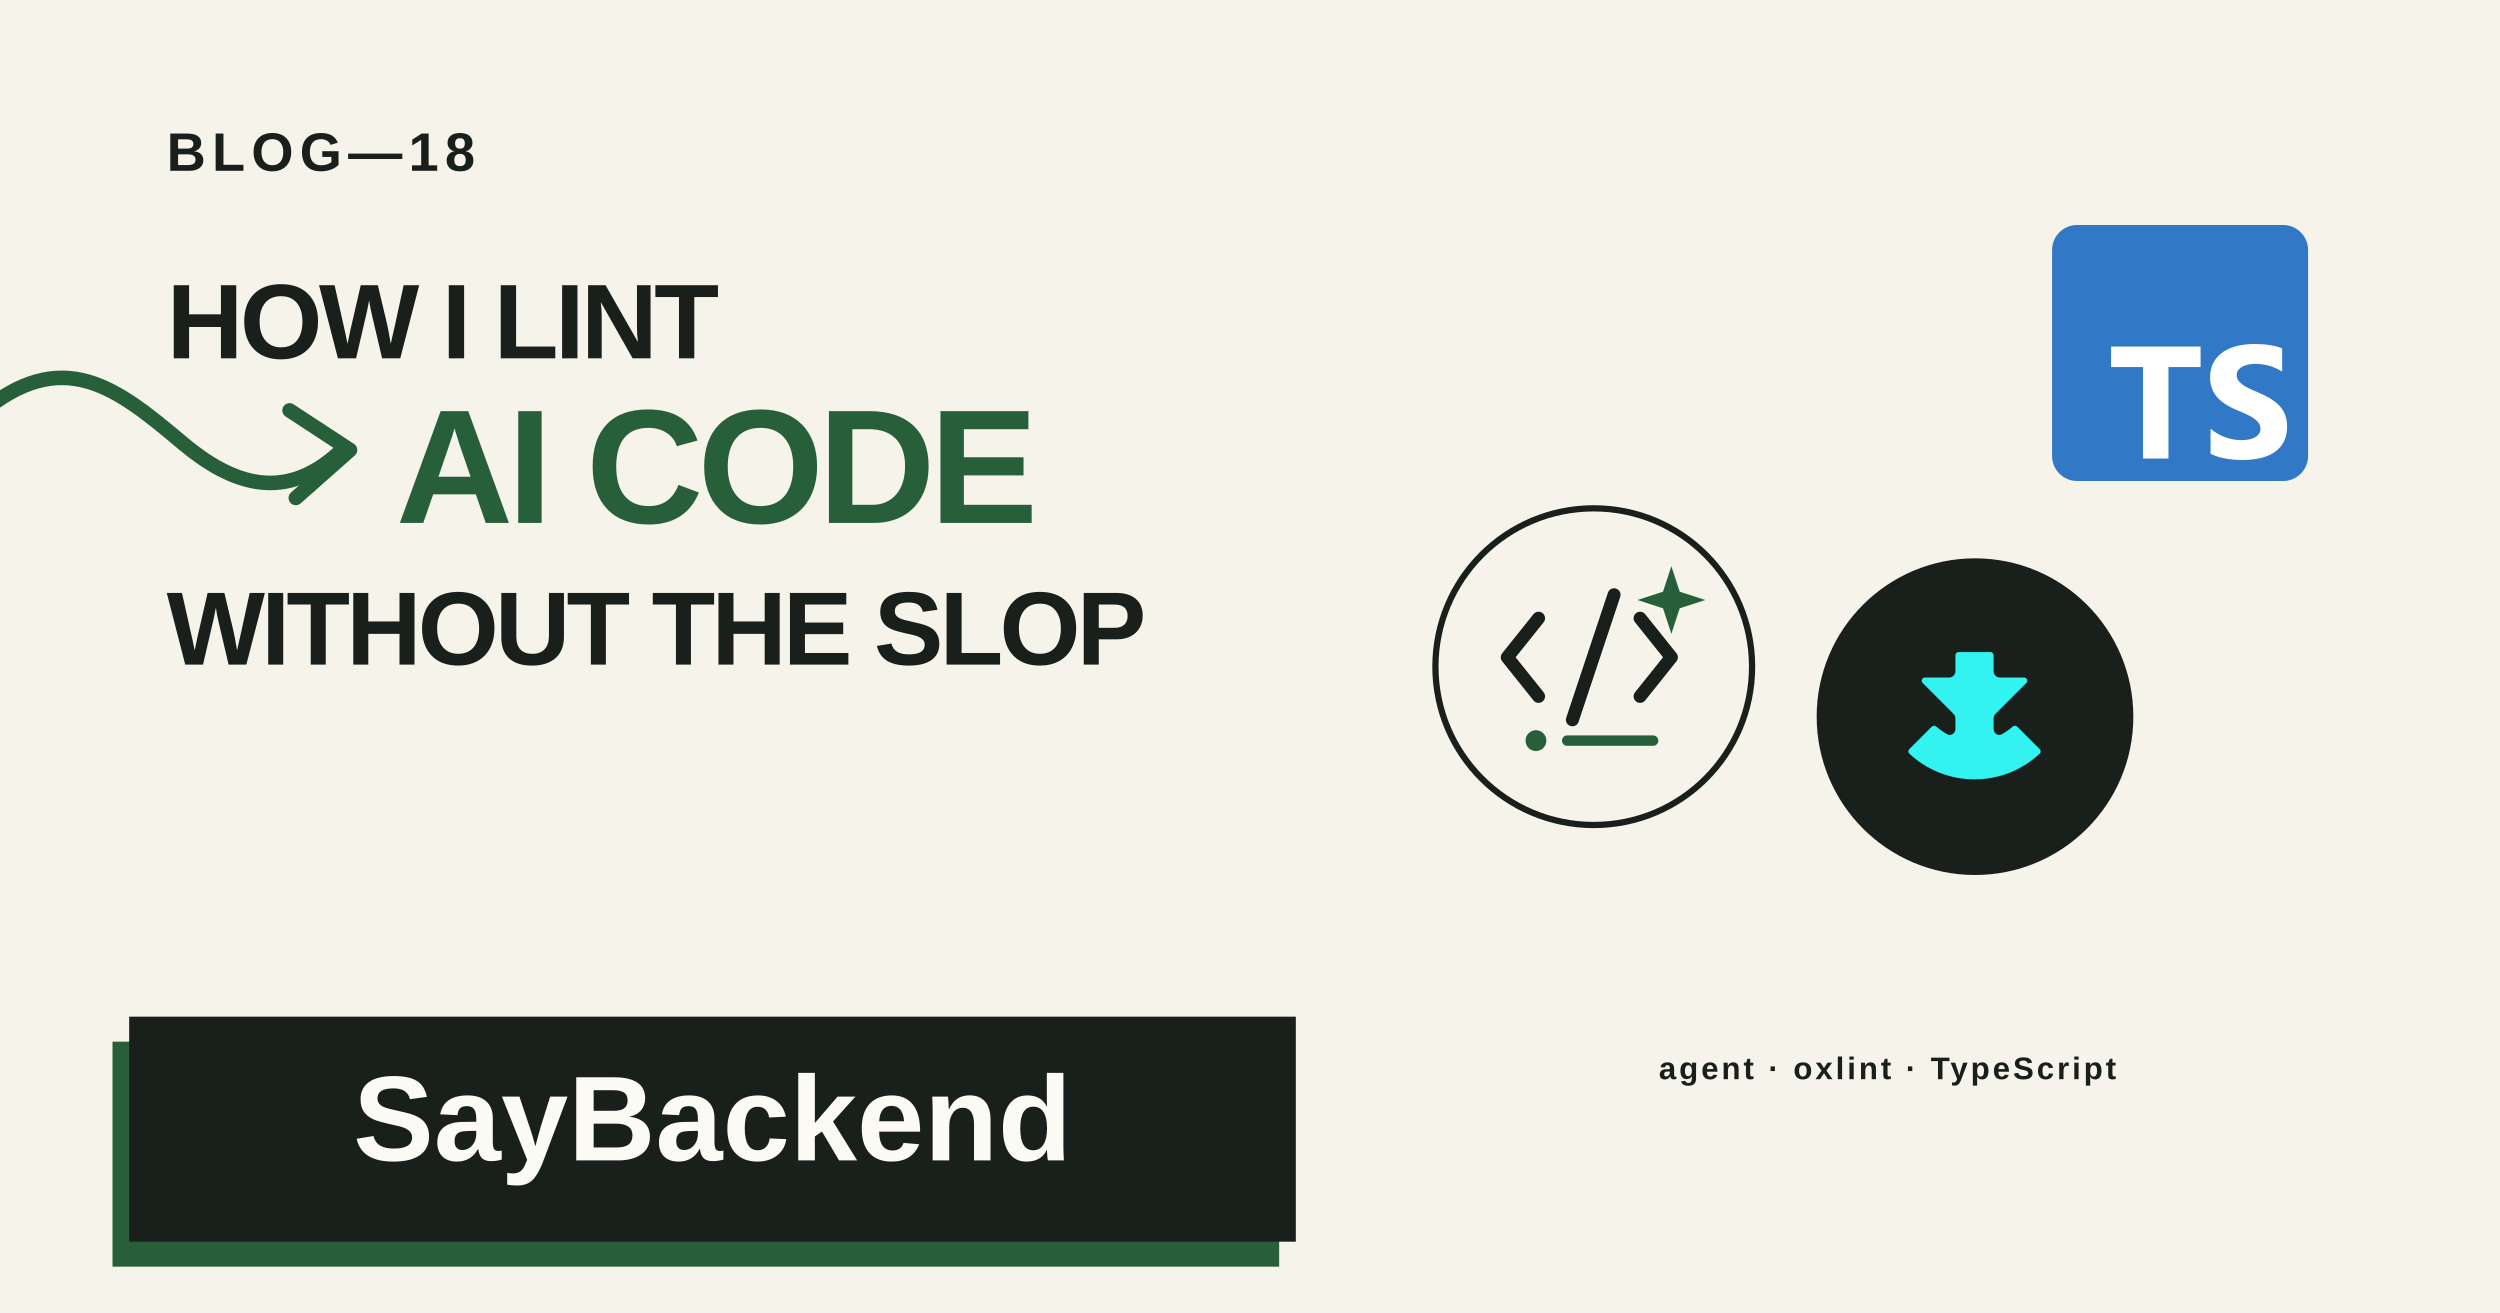
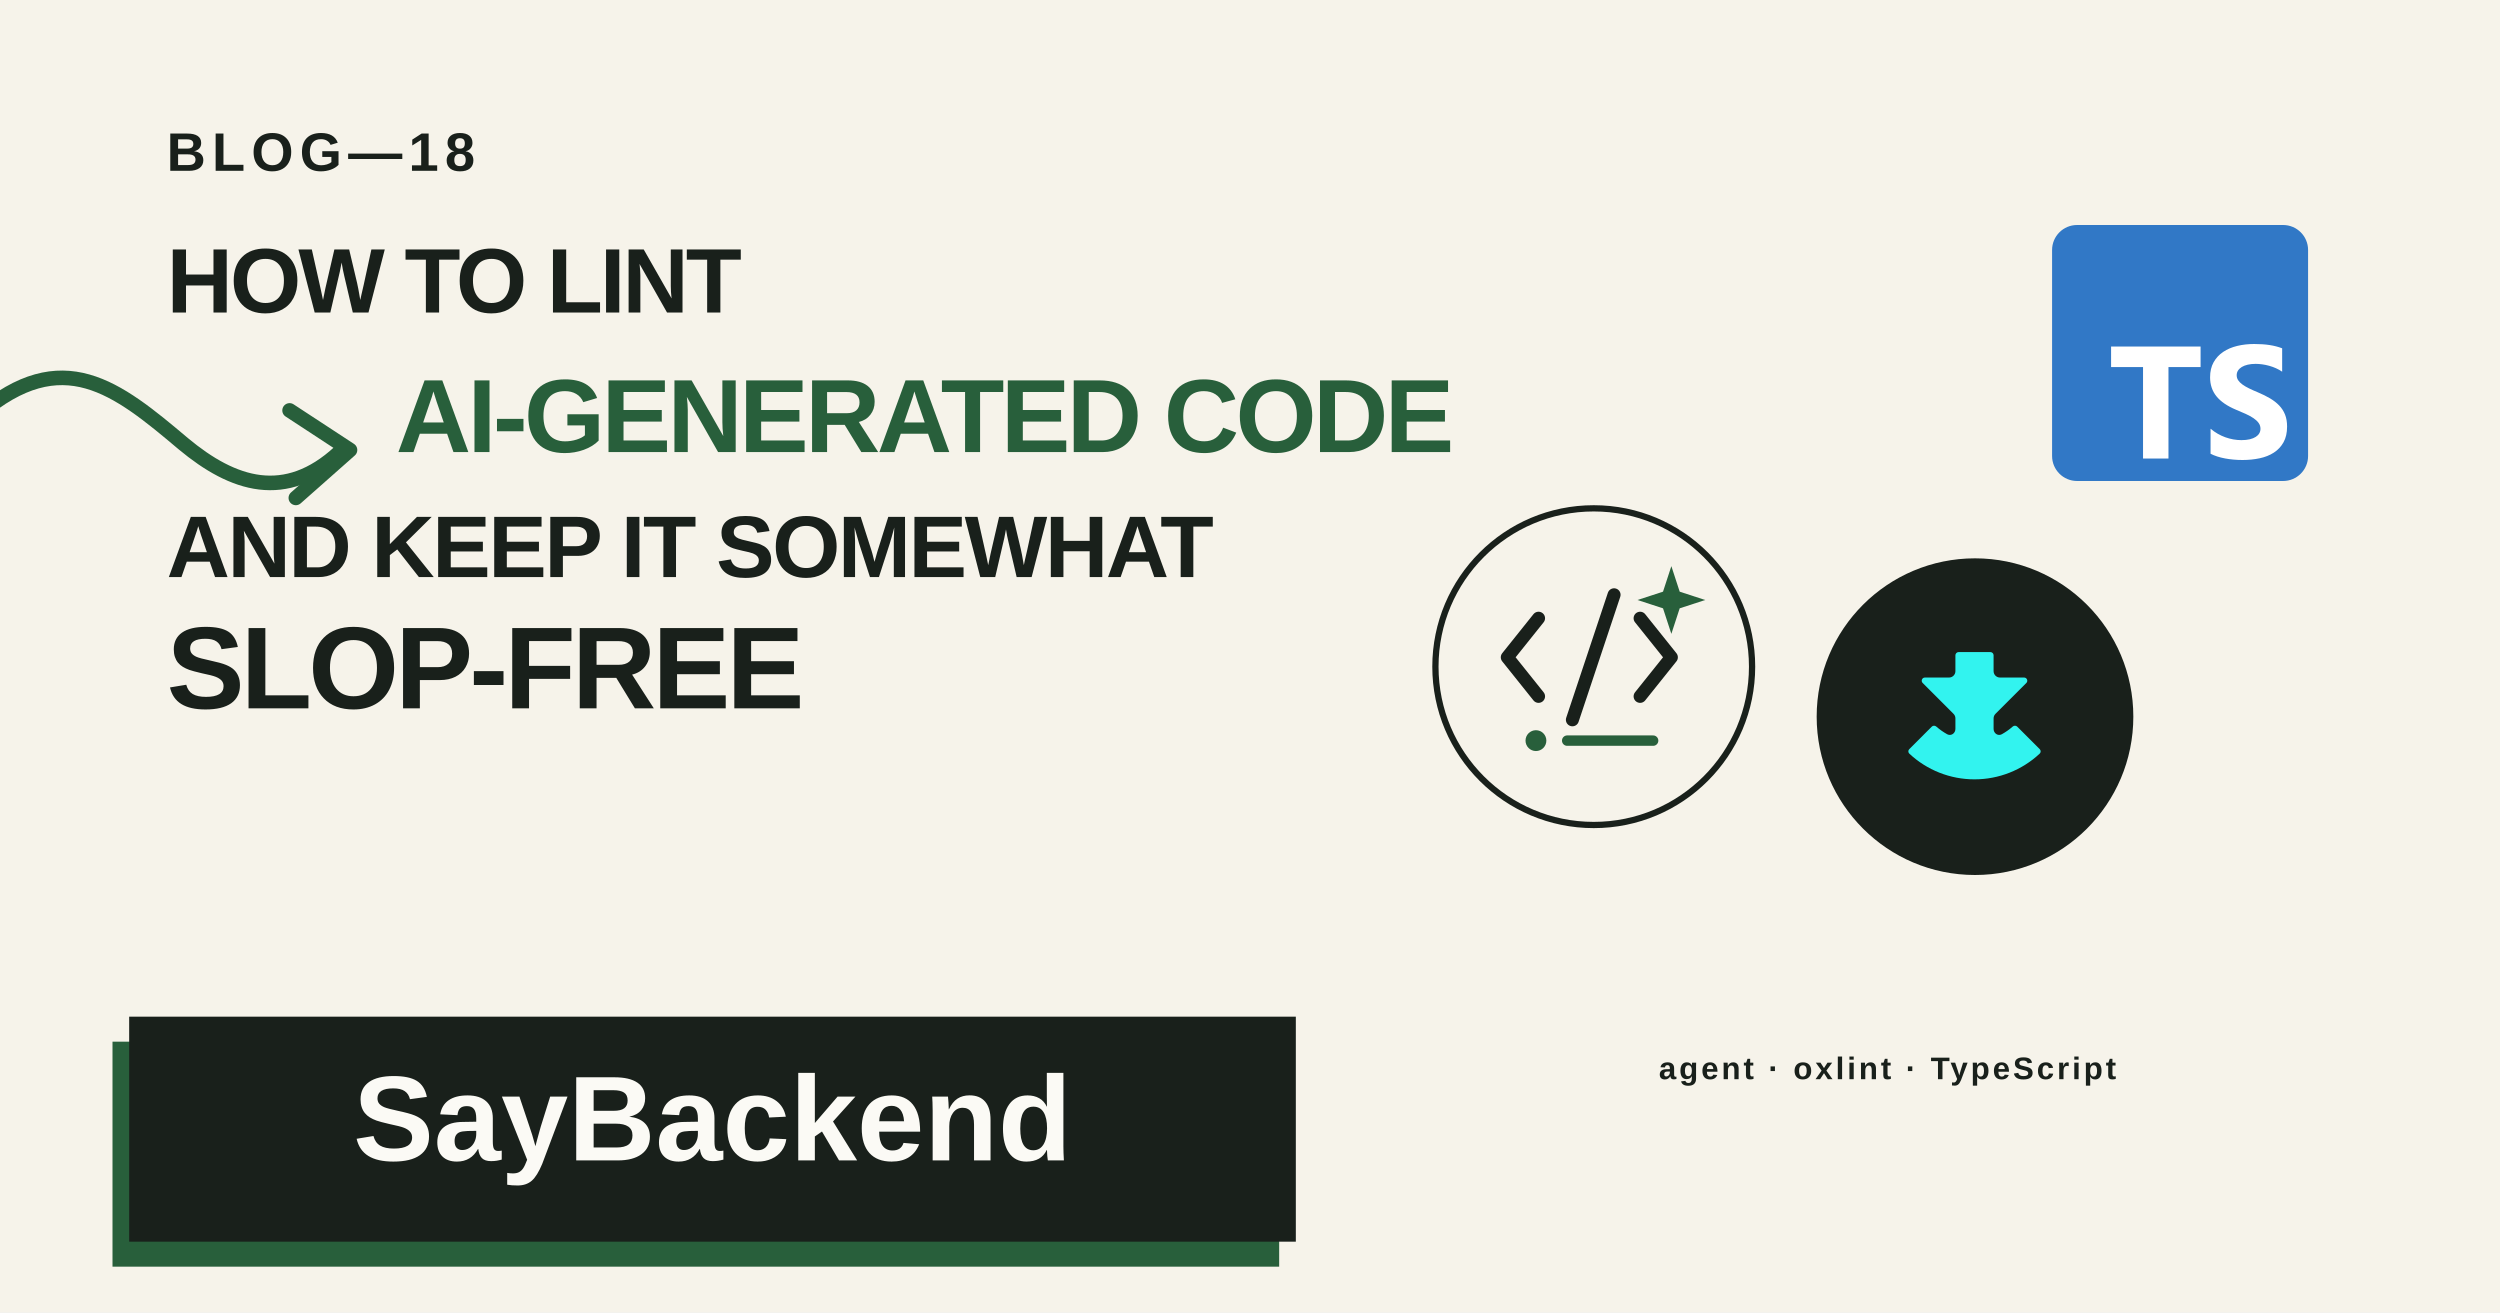
<svg xmlns="http://www.w3.org/2000/svg" width="1200" height="630" fill="none" role="img" aria-labelledby="title desc" viewBox="0 0 1200 630">
  <rect width="1200" height="630" fill="#F6F3EA" />
  <g font-family="Arial, Helvetica, sans-serif">
    <text x="80" y="82" fill="#19201B" font-size="26" font-weight="800" letter-spacing="3">BLOG—18</text>
-     <text x="80" y="172" fill="#19201B" font-size="51" font-weight="900" letter-spacing="-1.7">HOW I LINT</text>
-     <text x="190" y="251" fill="#285F3B" font-size="78" font-weight="900" letter-spacing="-2.8">AI CODE</text>
-     <text x="80" y="319" fill="#19201B" font-size="50" font-weight="900" letter-spacing="-1.8">WITHOUT THE SLOP</text>
+     <text x="80" y="150" fill="#19201B" font-size="44" font-weight="900" letter-spacing="-1.4">HOW TO LINT</text>
+     <text x="190" y="217" fill="#285F3B" font-size="50" font-weight="900" letter-spacing="-1.7">AI-GENERATED CODE</text>
+     <text x="80" y="277" fill="#19201B" font-size="42" font-weight="900" letter-spacing="-1.1">AND KEEP IT SOMEWHAT</text>
+     <text x="80" y="340" fill="#19201B" font-size="56" font-weight="900" letter-spacing="-1.8">SLOP-FREE</text>
    <path stroke="#285F3B" stroke-linecap="round" stroke-linejoin="round" stroke-width="7" d="M-10 199c40-34 66-13 98 14 24 20 49 28 75 4" />
    <path stroke="#285F3B" stroke-linecap="round" stroke-linejoin="round" stroke-width="7" d="m139 197 29 19-26 23" />
    <g transform="translate(716 268) scale(1.25)">
      <path stroke="#19201B" stroke-linecap="round" stroke-linejoin="round" stroke-width="5" d="m18 23-12 15 12 15M57 23l12 15-12 15M47 14 31 62" />
      <path fill="#285F3B" d="m69 3 3.2 9.8L82 16l-9.8 3.2L69 29l-3.2-9.8L56 16l9.8-3.2L69 3Z" />
      <circle cx="17" cy="70" r="4" fill="#285F3B" />
      <path stroke="#285F3B" stroke-linecap="round" stroke-width="4" d="M29 70h33" />
    </g>
    <circle cx="765" cy="320" r="76" stroke="#19201B" stroke-width="3" />
    <circle cx="948" cy="344" r="76" fill="#19201B" />
    <g transform="translate(916 313) scale(1.35)">
      <path fill="#32F3EF" d="M30.316 6.789c0 1.249 1.013 2.262 2.262 2.262h8.583c1.008 0 1.512 1.219.799 1.93L30.978 21.963a2.262 2.262 0 0 0-.664 1.6v3.755c0 1.562 1.549 2.645 2.919 1.9a22.7 22.7 0 0 0 3.869-2.727c.465-.416 1.18-.42 1.622.024l7.999 7.998c.441.442.443 1.159-.013 1.585a33.88 33.88 0 0 1-23.184 9.153A33.88 33.88 0 0 1 .343 36.098c-.456-.426-.454-1.143-.013-1.585l7.999-7.998c.441-.442 1.157-.44 1.622-.024a22.7 22.7 0 0 0 3.869 2.727c1.372.745 2.919-.338 2.919-1.9v-3.755c0-.601-.239-1.176-.664-1.6L5.093 10.981c-.713-.713-.209-1.93.8-1.93h8.582a2.262 2.262 0 0 0 2.262-2.262V1.132C16.737.507 17.243 0 17.868 0h11.311c.625 0 1.131.507 1.131 1.132v5.657h.006Z" />
    </g>
    <g transform="translate(985 108) scale(.24)">
      <rect width="512" height="512" fill="#3178C6" rx="50" />
      <path fill="#FFF" fill-rule="evenodd" d="M316.939 407.424v50.061c8.138 4.172 17.763 7.3 28.875 9.386S368.637 470 380.949 470c11.999 0 23.397-1.147 34.196-3.442 10.799-2.294 20.268-6.075 28.406-11.342 8.138-5.266 14.581-12.15 19.328-20.65S470 415.559 470 403.044c0-9.074-1.356-17.026-4.069-23.857s-6.625-12.906-11.738-18.225c-5.112-5.319-11.242-10.091-18.389-14.315s-15.207-8.213-24.18-11.967c-6.573-2.712-12.468-5.345-17.685-7.9-5.217-2.556-9.651-5.163-13.303-7.822-3.652-2.66-6.469-5.476-8.451-8.448-1.982-2.973-2.974-6.336-2.974-10.091 0-3.441.887-6.544 2.661-9.308s4.278-5.136 7.512-7.118c3.235-1.981 7.199-3.52 11.894-4.615 4.696-1.095 9.912-1.642 15.651-1.642 4.173 0 8.581.313 13.224.938 4.643.626 9.312 1.591 14.008 2.894 4.695 1.304 9.259 2.947 13.694 4.928 4.434 1.982 8.529 4.276 12.285 6.884v-46.776c-7.616-2.92-15.937-5.084-24.962-6.492S415.797 238 404.112 238c-11.895 0-23.163 1.278-33.805 3.833s-20.006 6.544-28.093 11.967c-8.086 5.424-14.476 12.333-19.171 20.729-4.695 8.395-7.043 18.433-7.043 30.114 0 14.914 4.304 27.638 12.912 38.172 8.607 10.533 21.675 19.45 39.204 26.751 6.886 2.816 13.303 5.579 19.25 8.291s11.086 5.528 15.415 8.448c4.33 2.92 7.747 6.101 10.252 9.543 2.504 3.441 3.756 7.352 3.756 11.733 0 3.233-.783 6.231-2.348 8.995s-3.939 5.162-7.121 7.196-7.147 3.624-11.894 4.771c-4.748 1.148-10.303 1.721-16.668 1.721-10.851 0-21.597-1.903-32.24-5.71-10.642-3.806-20.502-9.516-29.579-17.13ZM232.78 284.082H297V243H118v41.082h63.906V467h50.874V284.082Z" clip-rule="evenodd" />
    </g>
    <rect width="560" height="108" x="54" y="500" fill="#285F3B" />
    <rect width="560" height="108" x="62" y="488" fill="#19201B" />
    <text x="342" y="557" fill="#FBFAF5" font-size="58" font-weight="900" text-anchor="middle">SayBackend</text>
    <text x="906" y="518" fill="#19201B" font-size="15" font-weight="800" letter-spacing="1.4" text-anchor="middle">agent · oxlint · TypeScript</text>
  </g>
</svg>
